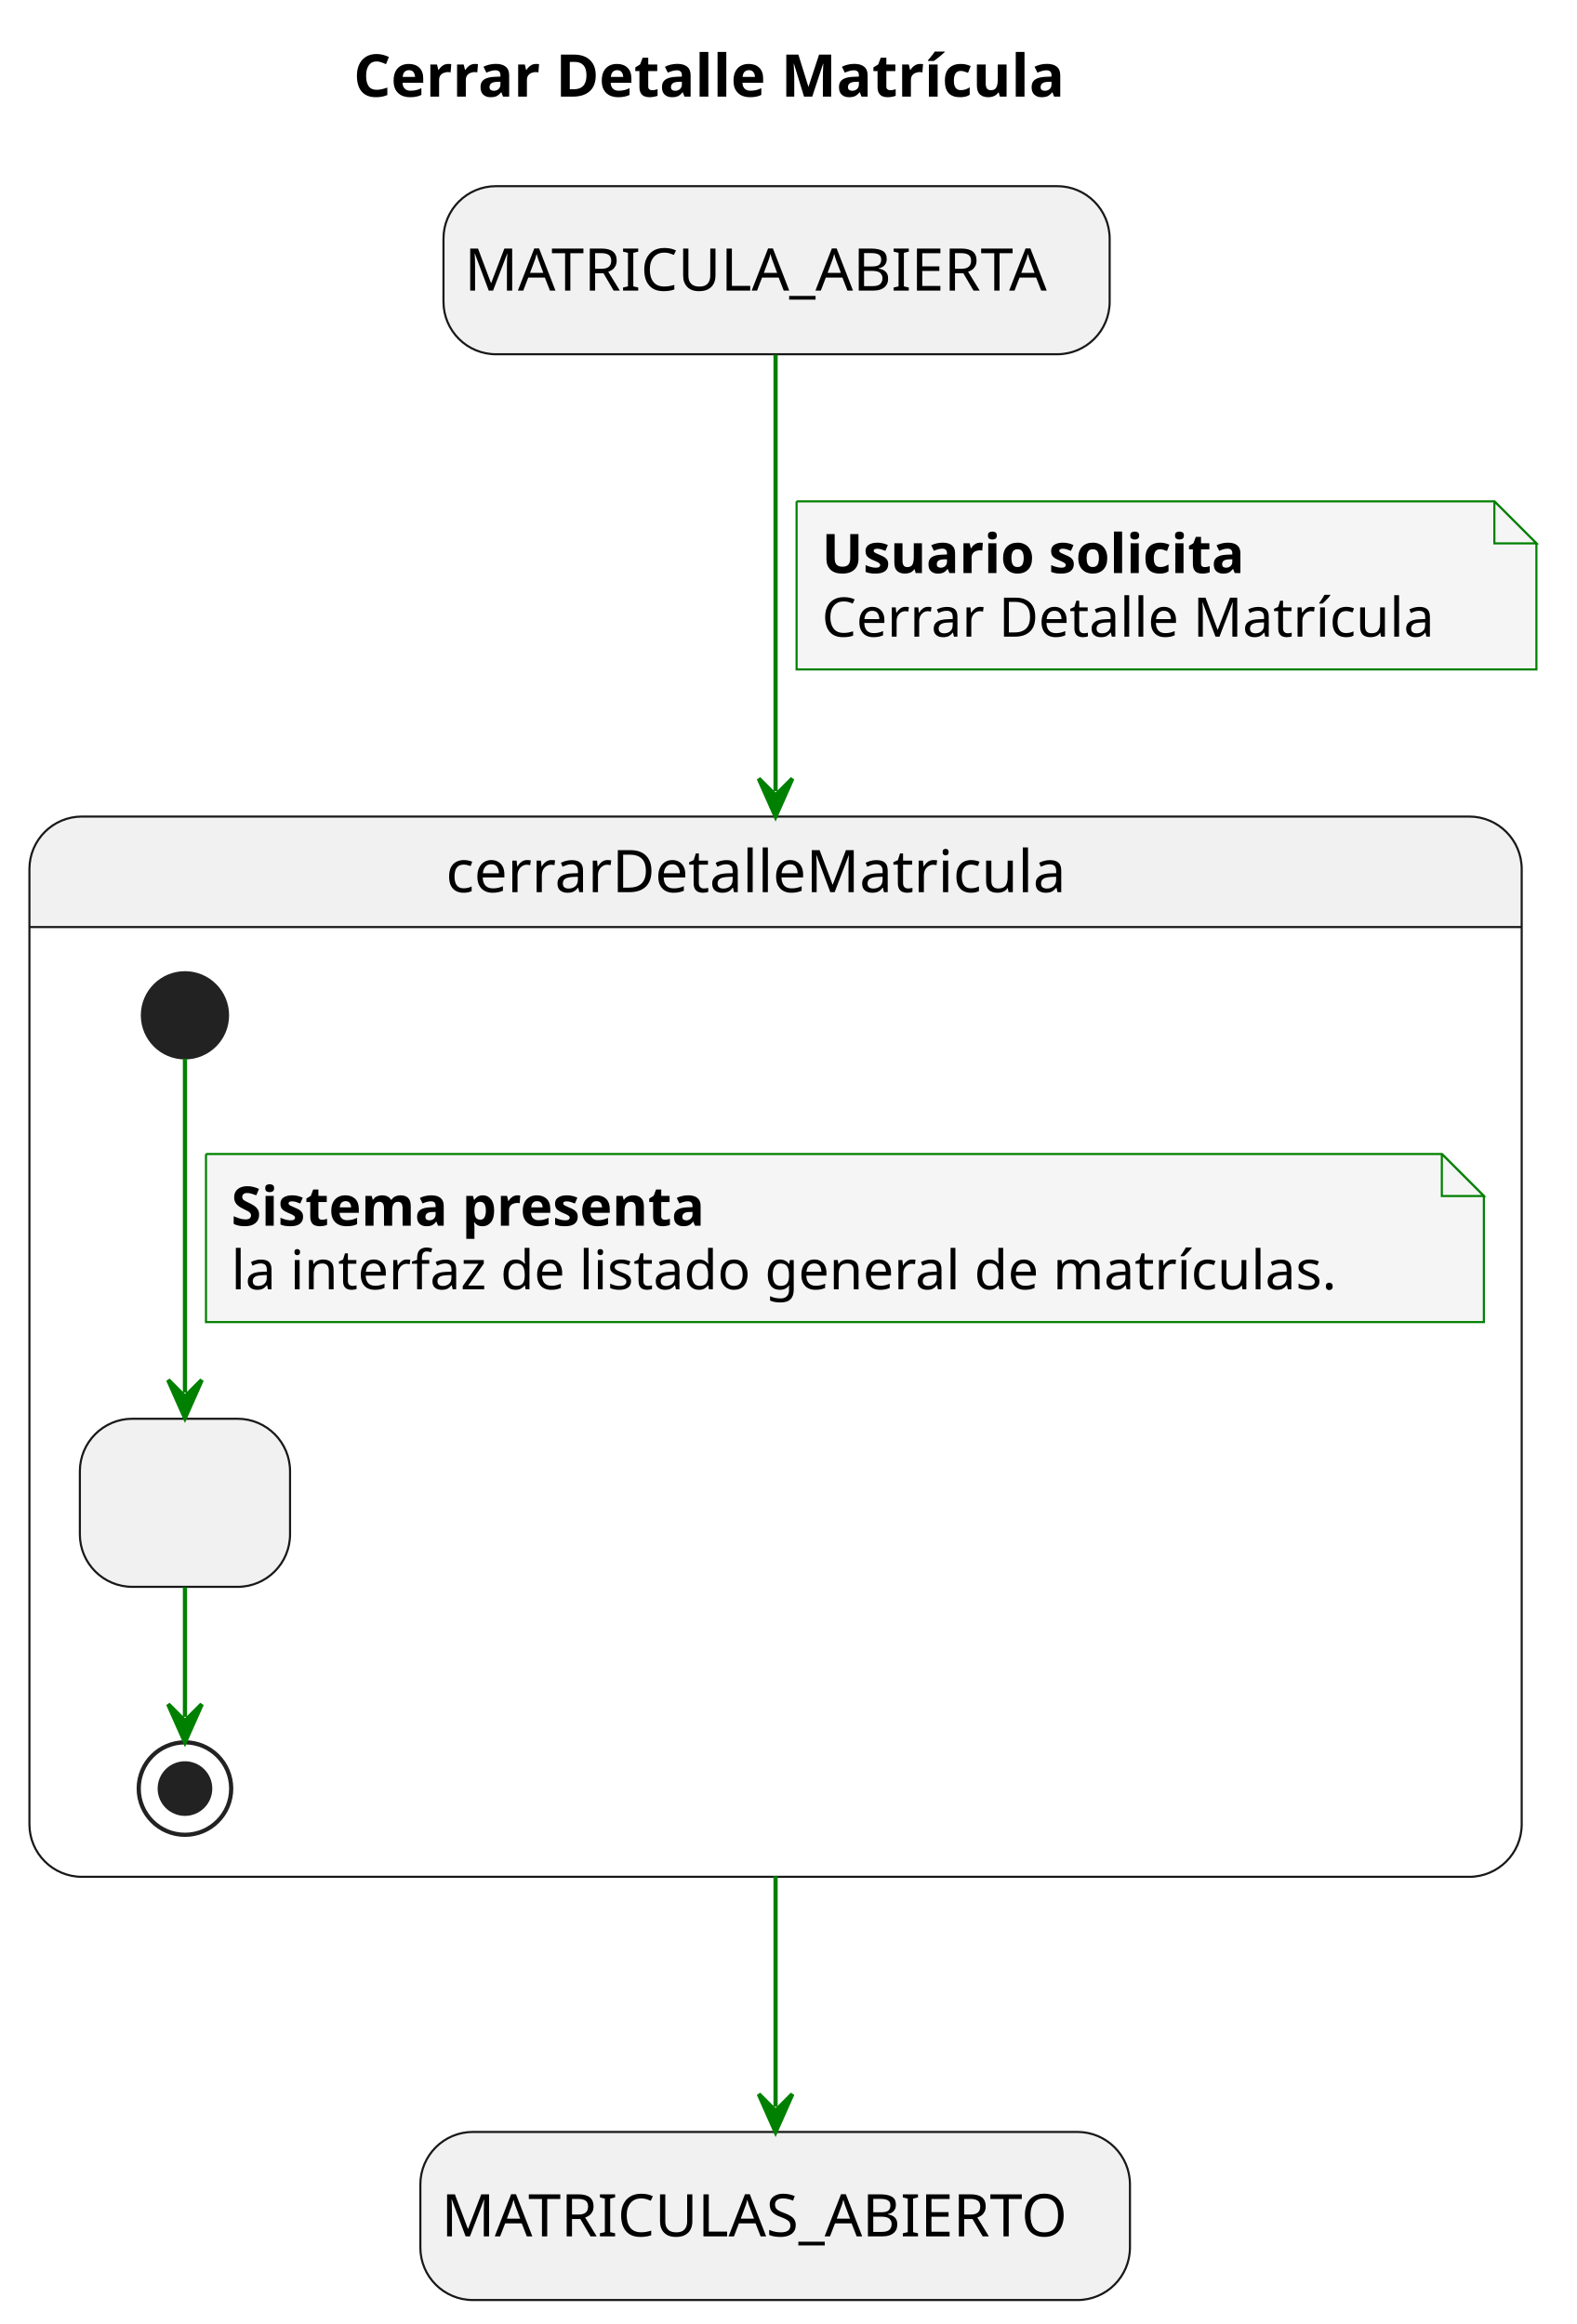
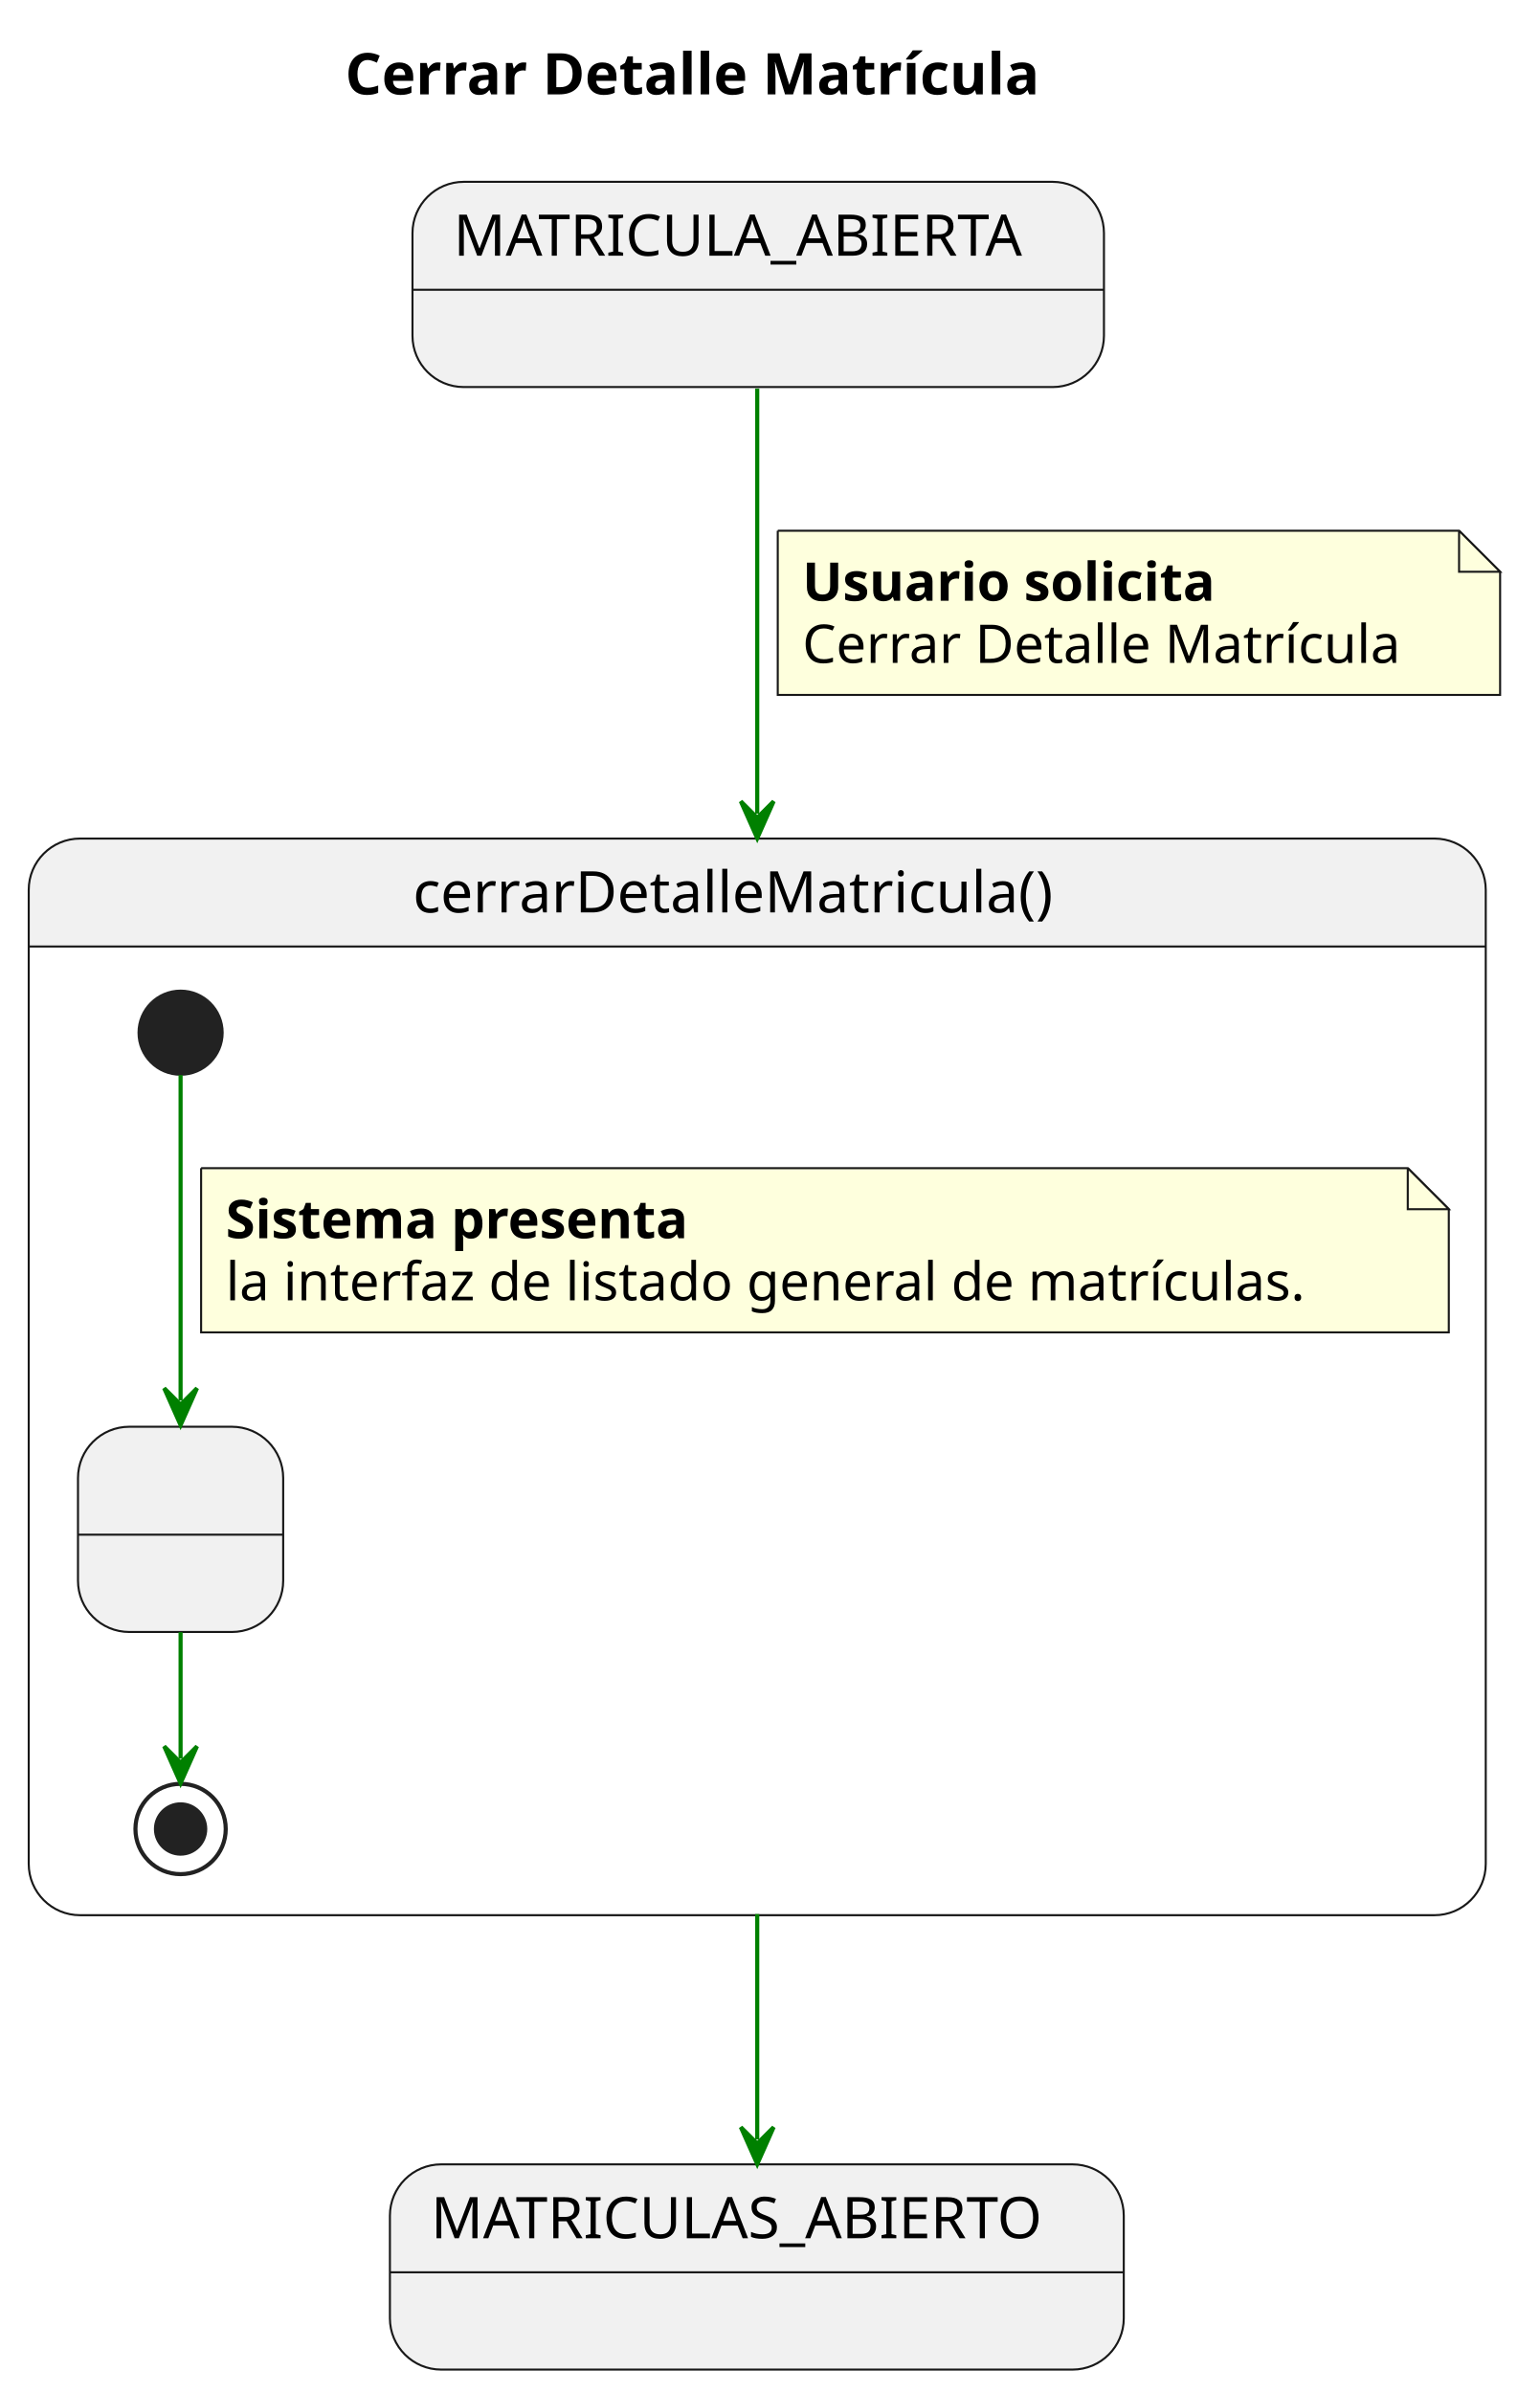
- <svg xmlns="http://www.w3.org/2000/svg" contentStyleType="text/css" data-diagram-type="STATE" height="553px" preserveAspectRatio="none" style="width:375px;height:553px;background:#FFFFFF;" version="1.1" viewBox="0 0 375 553" width="375px" zoomAndPan="magnify">
+ <svg xmlns="http://www.w3.org/2000/svg" contentStyleType="text/css" data-diagram-type="STATE" height="583px" preserveAspectRatio="none" style="width:375px;height:583px;background:#FFFFFF;" version="1.1" viewBox="0 0 375 583" width="375px" zoomAndPan="magnify">
  <defs />
  <g>
    <g class="title" data-source-line="1">
      <text fill="#000000" font-family="sans-serif" font-size="14" font-weight="bold" lengthAdjust="spacing" textLength="190.312" x="84.094" y="22.995">Cerrar Detalle Matrícula</text>
    </g>
-     <rect fill="#F1F1F1" height="40" rx="12.5" ry="12.5" style="stroke:#181818;stroke-width:0.5;" width="158.477" x="105.5" y="44.297" />
-     <text fill="#000000" font-family="sans-serif" font-size="14" lengthAdjust="spacing" textLength="148.477" x="110.5" y="69.144">MATRICULA_ABIERTA</text>
-     <rect fill="#F1F1F1" height="40" rx="12.5" ry="12.5" style="stroke:#181818;stroke-width:0.5;" width="168.806" x="100" y="507.297" />
-     <text fill="#000000" font-family="sans-serif" font-size="14" lengthAdjust="spacing" textLength="158.806" x="105" y="532.144">MATRICULAS_ABIERTO</text>
-     <path d="M19.5,194.297 L349.5,194.297 A12.5,12.5 0 0 1 362,206.797 L362,220.594 L7,220.594 L7,206.797 A12.5,12.5 0 0 1 19.5,194.297" fill="#F1F1F1" />
-     <rect fill="none" height="252.297" rx="12.5" ry="12.5" style="stroke:#181818;stroke-width:0.5;" width="355" x="7" y="194.297" />
-     <line style="stroke:#181818;stroke-width:0.5;" x1="7" x2="362" y1="220.594" y2="220.594" />
-     <text fill="#000000" font-family="sans-serif" font-size="14" lengthAdjust="spacing" textLength="156.844" x="106.078" y="212.292">cerrarDetalleMatricula</text>
-     <rect fill="#F1F1F1" height="40" rx="12.5" ry="12.5" style="stroke:#181818;stroke-width:0.5;" width="50" x="19" y="337.594" />
-     <text fill="#000000" font-family="sans-serif" font-size="14" lengthAdjust="spacing" textLength="4.45" x="41.775" y="362.44"> </text>
-     <ellipse cx="44" cy="241.594" fill="#222222" rx="10" ry="10" style="stroke:#222222;stroke-width:1;" />
-     <ellipse cx="44" cy="425.594" fill="none" rx="11" ry="11" style="stroke:#222222;stroke-width:1;" />
-     <ellipse cx="44" cy="425.594" fill="#222222" rx="6" ry="6" style="stroke:#222222;stroke-width:1;" />
-     <g class="link" data-entity-1=".start.cerrarDetalleMatricula" data-entity-2="MuestraListado" data-source-line="26" data-uid="lnk4" id="link_.start.cerrarDetalleMatricula_MuestraListado">
-       <path d="M44,251.924 C44,270.534 44,306.614 44,331.374" fill="none" id="*start*cerrarDetalleMatricula-to-MuestraListado" style="stroke:#008000;stroke-width:1;" />
-       <polygon fill="#008000" points="44,337.374,48,328.374,44,332.374,40,328.374,44,337.374" style="stroke:#008000;stroke-width:1;" />
-       <path d="M49,274.594 L49,314.594 L353,314.594 L353,284.594 L343,274.594 L49,274.594" fill="#F5F5F5" style="stroke:#008000;stroke-width:0.5;" />
-       <path d="M343,274.594 L343,284.594 L353,284.594 L343,274.594" fill="#F5F5F5" style="stroke:#008000;stroke-width:0.5;" />
-       <text fill="#000000" font-family="sans-serif" font-size="13" font-weight="bold" lengthAdjust="spacing" textLength="128.762" x="55" y="291.661">Sistema presenta</text>
-       <text fill="#000000" font-family="sans-serif" font-size="13" lengthAdjust="spacing" textLength="283.759" x="55" y="306.793">la interfaz de listado general de matrículas.</text>
+     <g id="startState">
+       <rect fill="#F1F1F1" height="50" rx="12.5" ry="12.5" style="stroke:#181818;stroke-width:0.5;" width="168.477" x="100.5" y="44.297" />
+       <line style="stroke:#181818;stroke-width:0.5;" x1="100.5" x2="268.977" y1="70.594" y2="70.594" />
+       <text fill="#000000" font-family="sans-serif" font-size="14" lengthAdjust="spacing" textLength="148.477" x="110.5" y="62.292">MATRICULA_ABIERTA</text>
    </g>
-     <g class="link" data-entity-1="MuestraListado" data-entity-2=".end.cerrarDetalleMatricula" data-source-line="33" data-uid="lnk6" id="link_MuestraListado_.end.cerrarDetalleMatricula">
-       <path d="M44,377.684 C44,389.714 44,398.764 44,408.524" fill="none" id="MuestraListado-to-*end*cerrarDetalleMatricula" style="stroke:#008000;stroke-width:1;" />
-       <polygon fill="#008000" points="44,414.524,48,405.524,44,409.524,40,405.524,44,414.524" style="stroke:#008000;stroke-width:1;" />
+     <g id="endState">
+       <rect fill="#F1F1F1" height="50" rx="12.5" ry="12.5" style="stroke:#181818;stroke-width:0.5;" width="178.806" x="95" y="527.297" />
+       <line style="stroke:#181818;stroke-width:0.5;" x1="95" x2="273.806" y1="553.594" y2="553.594" />
+       <text fill="#000000" font-family="sans-serif" font-size="14" lengthAdjust="spacing" textLength="158.806" x="105" y="545.292">MATRICULAS_ABIERTO</text>
    </g>
-     <g class="link" data-entity-1="startState" data-entity-2="cerrarDetalleMatricula" data-source-line="16" data-uid="lnk2" id="link_startState_cerrarDetalleMatricula">
-       <path d="M184.5,84.387 C184.5,108.327 184.5,145.447 184.5,188.267" fill="none" id="startState-to-cerrarDetalleMatricula" style="stroke:#008000;stroke-width:1;" />
-       <polygon fill="#008000" points="184.5,194.267,188.5,185.267,184.5,189.267,180.5,185.267,184.5,194.267" style="stroke:#008000;stroke-width:1;" />
-       <path d="M189.5,119.297 L189.5,159.297 L365.5,159.297 L365.5,129.297 L355.5,119.297 L189.5,119.297" fill="#F5F5F5" style="stroke:#008000;stroke-width:0.5;" />
-       <path d="M355.5,119.297 L355.5,129.297 L365.5,129.297 L355.5,119.297" fill="#F5F5F5" style="stroke:#008000;stroke-width:0.5;" />
-       <text fill="#000000" font-family="sans-serif" font-size="13" font-weight="bold" lengthAdjust="spacing" textLength="113.376" x="195.5" y="136.364">Usuario solicita</text>
-       <text fill="#000000" font-family="sans-serif" font-size="13" lengthAdjust="spacing" textLength="155.835" x="195.5" y="151.497">Cerrar Detalle Matrícula</text>
+     <path d="M19.5,204.297 L349.5,204.297 A12.5,12.5 0 0 1 362,216.797 L362,230.594 L7,230.594 L7,216.797 A12.5,12.5 0 0 1 19.5,204.297" fill="#F1F1F1" />
+     <rect fill="none" height="262.297" rx="12.5" ry="12.5" style="stroke:#181818;stroke-width:0.5;" width="355" x="7" y="204.297" />
+     <line style="stroke:#181818;stroke-width:0.5;" x1="7" x2="362" y1="230.594" y2="230.594" />
+     <text fill="#000000" font-family="sans-serif" font-size="14" lengthAdjust="spacing" textLength="167.768" x="100.616" y="222.292">cerrarDetalleMatricula()</text>
+     <g id="cerrarDetalleMatricula.MuestraListado">
+       <rect fill="#F1F1F1" height="50" rx="12.5" ry="12.5" style="stroke:#181818;stroke-width:0.5;" width="50" x="19" y="347.594" />
+       <line style="stroke:#181818;stroke-width:0.5;" x1="19" x2="69" y1="373.891" y2="373.891" />
+       <text fill="#000000" font-family="sans-serif" font-size="14" lengthAdjust="spacing" textLength="4.45" x="41.775" y="365.589"> </text>
    </g>
-     <g class="link" data-entity-1="cerrarDetalleMatricula" data-entity-2="endState" data-source-line="36" data-uid="lnk7" id="link_cerrarDetalleMatricula_endState">
-       <path d="M184.5,446.447 C184.5,470.297 184.5,486.417 184.5,501.297" fill="none" id="cerrarDetalleMatricula-to-endState" style="stroke:#008000;stroke-width:1;" />
-       <polygon fill="#008000" points="184.5,507.297,188.5,498.297,184.5,502.297,180.5,498.297,184.5,507.297" style="stroke:#008000;stroke-width:1;" />
+     <ellipse cx="44" cy="251.594" fill="#222222" rx="10" ry="10" style="stroke:#222222;stroke-width:1;" />
+     <ellipse cx="44" cy="445.594" fill="none" rx="11" ry="11" style="stroke:#222222;stroke-width:1;" />
+     <ellipse cx="44" cy="445.594" fill="#222222" rx="6" ry="6" style="stroke:#222222;stroke-width:1;" />
+     <g class="link" data-entity-1=".start.cerrarDetalleMatricula" data-entity-2="MuestraListado" data-source-line="18" data-uid="lnk4" id="link_.start.cerrarDetalleMatricula_MuestraListado">
+       <path d="M44,261.934 C44,280.124 44,314.834 44,341.204" fill="none" id="*start*cerrarDetalleMatricula-to-MuestraListado" style="stroke:#008000;stroke-width:1;" />
+       <polygon fill="#008000" points="44,347.204,48,338.204,44,342.204,40,338.204,44,347.204" style="stroke:#008000;stroke-width:1;" />
+       <path d="M49,284.594 L49,324.594 L353,324.594 L353,294.594 L343,284.594 L49,284.594" fill="#FEFFDD" style="stroke:#181818;stroke-width:0.5;" />
+       <path d="M343,284.594 L343,294.594 L353,294.594 L343,284.594" fill="#FEFFDD" style="stroke:#181818;stroke-width:0.5;" />
+       <text fill="#000000" font-family="sans-serif" font-size="13" font-weight="bold" lengthAdjust="spacing" textLength="128.762" x="55" y="301.661">Sistema presenta</text>
+       <text fill="#000000" font-family="sans-serif" font-size="13" lengthAdjust="spacing" textLength="283.759" x="55" y="316.793">la interfaz de listado general de matrículas.</text>
+     </g>
+     <g class="link" data-entity-1="MuestraListado" data-entity-2=".end.cerrarDetalleMatricula" data-source-line="25" data-uid="lnk6" id="link_MuestraListado_.end.cerrarDetalleMatricula">
+       <path d="M44,397.634 C44,410.184 44,418.874 44,428.444" fill="none" id="MuestraListado-to-*end*cerrarDetalleMatricula" style="stroke:#008000;stroke-width:1;" />
+       <polygon fill="#008000" points="44,434.444,48,425.444,44,429.444,40,425.444,44,434.444" style="stroke:#008000;stroke-width:1;" />
+     </g>
+     <g class="link" data-entity-1="startState" data-entity-2="cerrarDetalleMatricula" data-source-line="8" data-uid="lnk2" id="link_startState_cerrarDetalleMatricula">
+       <path d="M184.5,94.657 C184.5,120.187 184.5,156.337 184.5,198.227" fill="none" id="startState-to-cerrarDetalleMatricula" style="stroke:#008000;stroke-width:1;" />
+       <polygon fill="#008000" points="184.5,204.227,188.5,195.227,184.5,199.227,180.5,195.227,184.5,204.227" style="stroke:#008000;stroke-width:1;" />
+       <path d="M189.5,129.297 L189.5,169.297 L365.5,169.297 L365.5,139.297 L355.5,129.297 L189.5,129.297" fill="#FEFFDD" style="stroke:#181818;stroke-width:0.5;" />
+       <path d="M355.5,129.297 L355.5,139.297 L365.5,139.297 L355.5,129.297" fill="#FEFFDD" style="stroke:#181818;stroke-width:0.5;" />
+       <text fill="#000000" font-family="sans-serif" font-size="13" font-weight="bold" lengthAdjust="spacing" textLength="113.376" x="195.5" y="146.364">Usuario solicita</text>
+       <text fill="#000000" font-family="sans-serif" font-size="13" lengthAdjust="spacing" textLength="155.835" x="195.5" y="161.497">Cerrar Detalle Matrícula</text>
+     </g>
+     <g class="link" data-entity-1="cerrarDetalleMatricula" data-entity-2="endState" data-source-line="28" data-uid="lnk7" id="link_cerrarDetalleMatricula_endState">
+       <path d="M184.5,466.327 C184.5,489.667 184.5,505.537 184.5,521.237" fill="none" id="cerrarDetalleMatricula-to-endState" style="stroke:#008000;stroke-width:1;" />
+       <polygon fill="#008000" points="184.5,527.237,188.5,518.237,184.5,522.237,180.5,518.237,184.5,527.237" style="stroke:#008000;stroke-width:1;" />
    </g>
  </g>
</svg>
